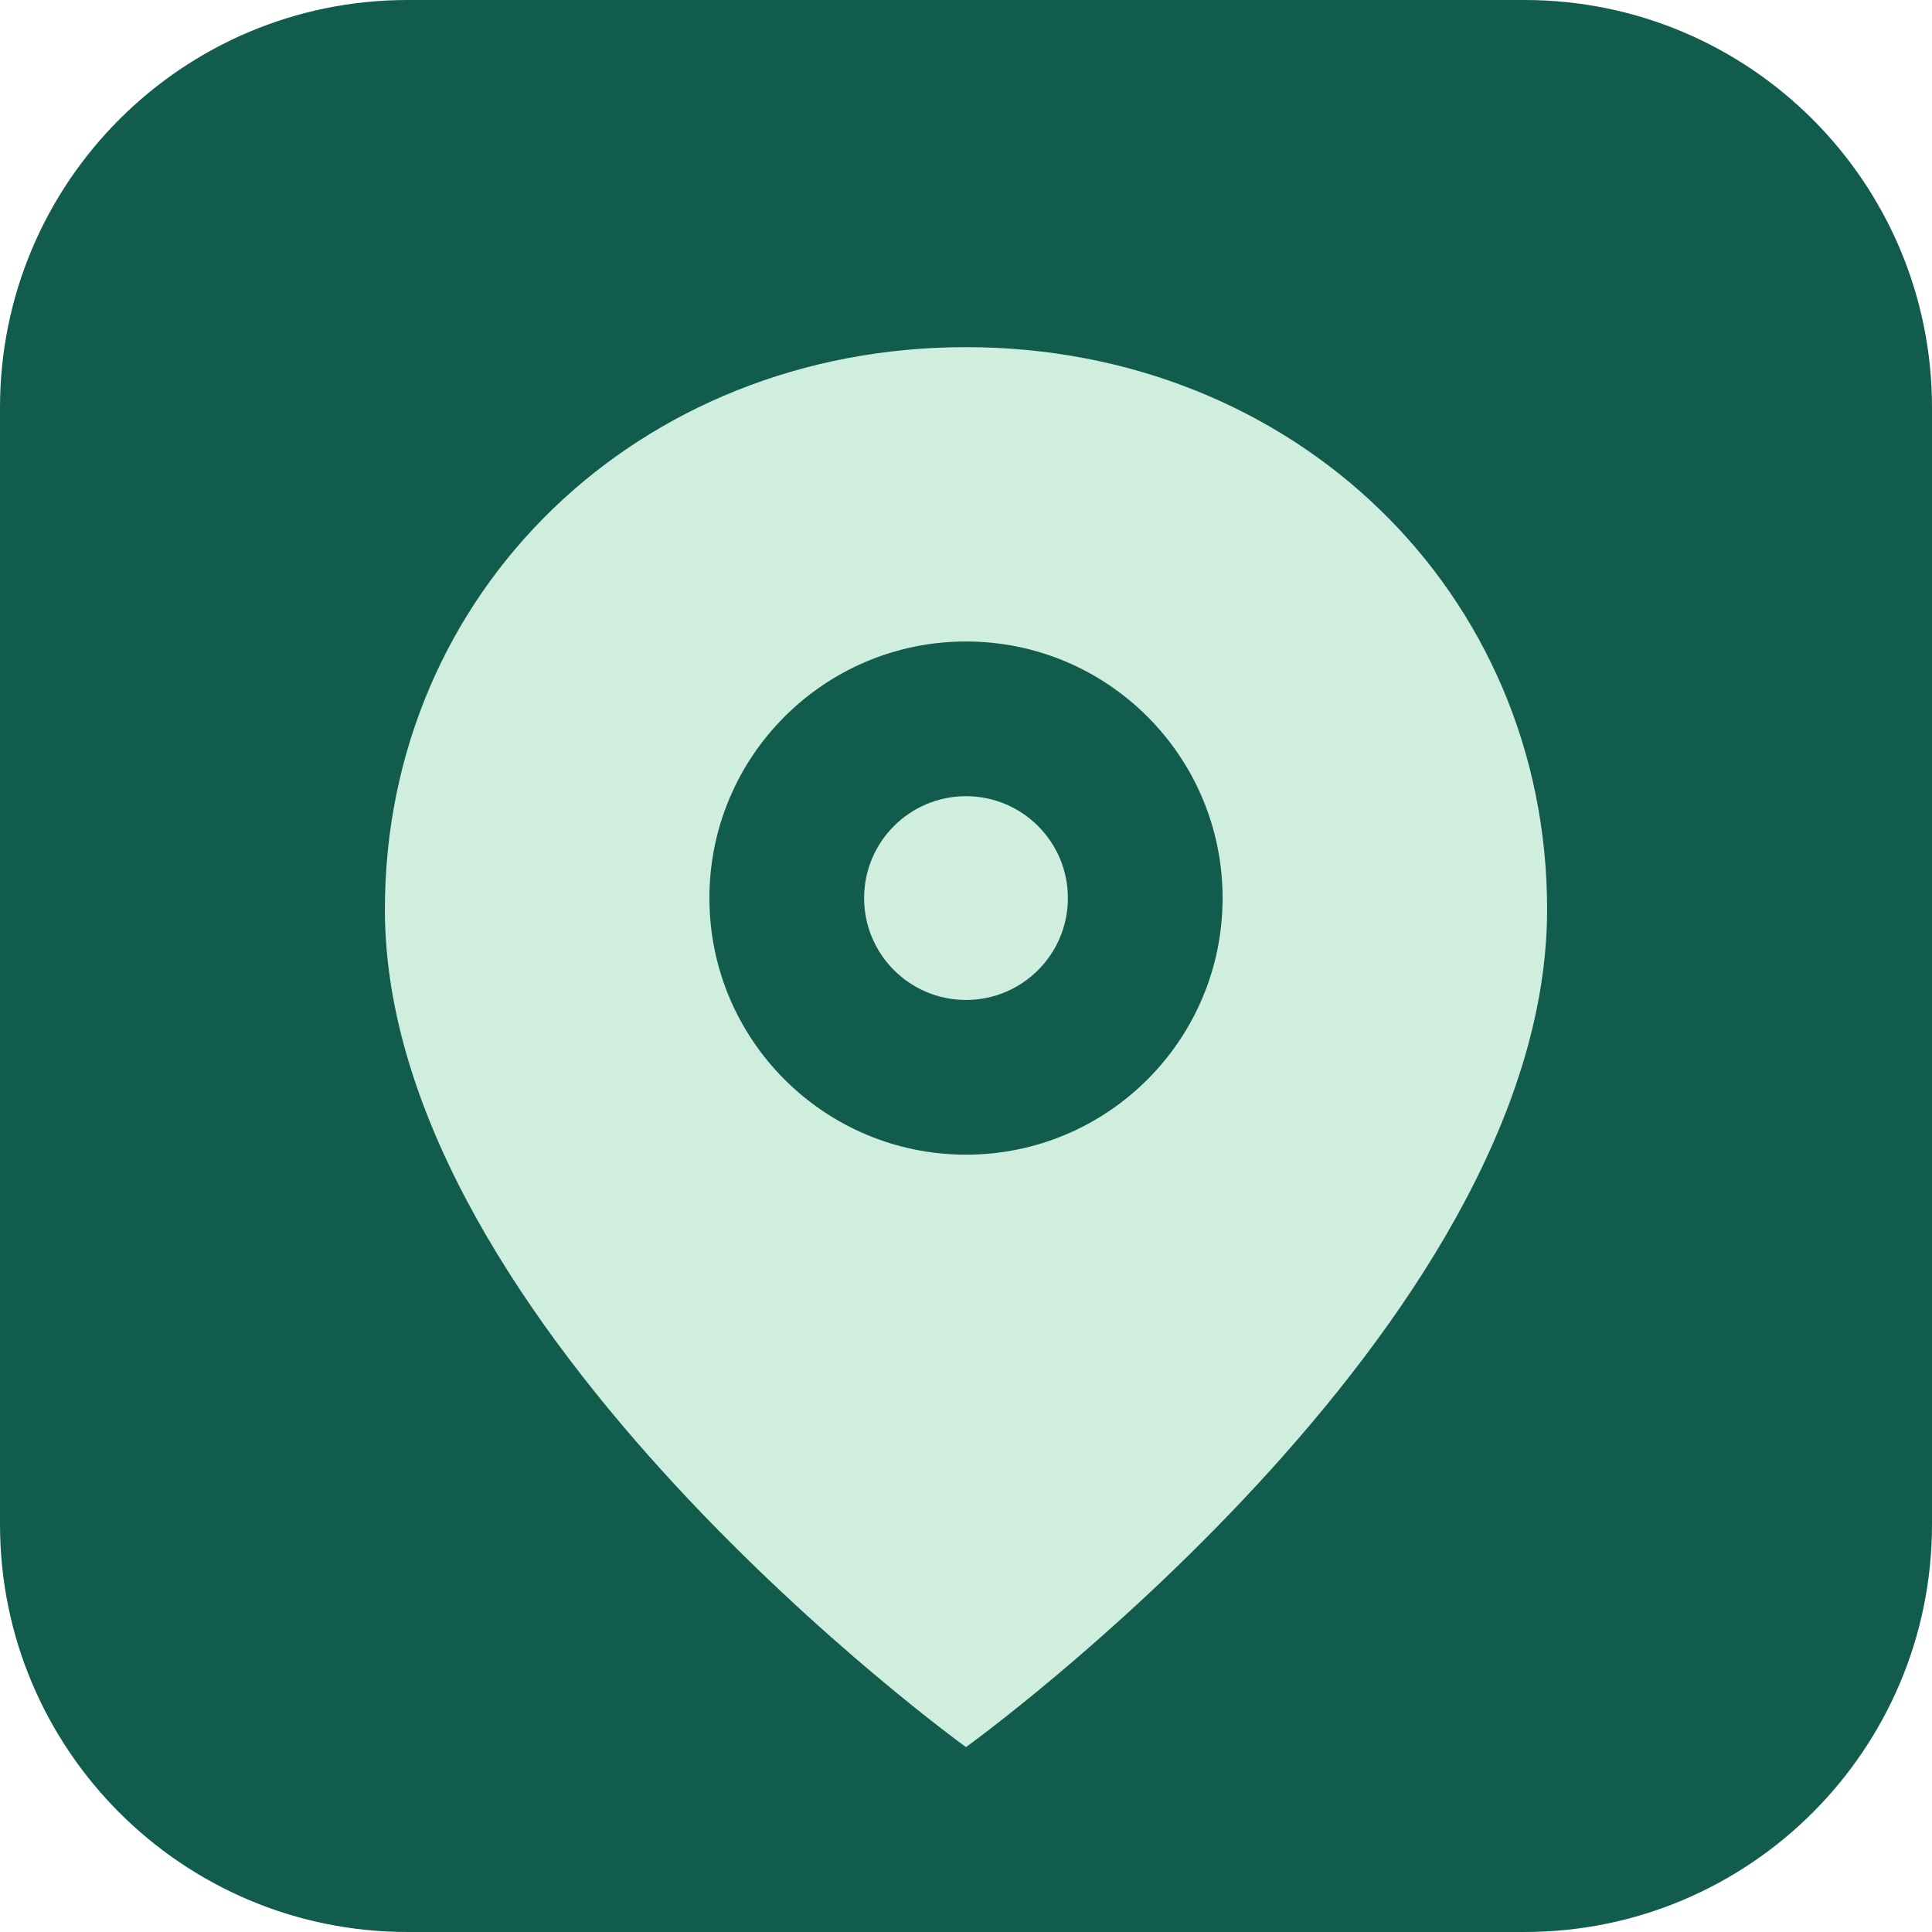
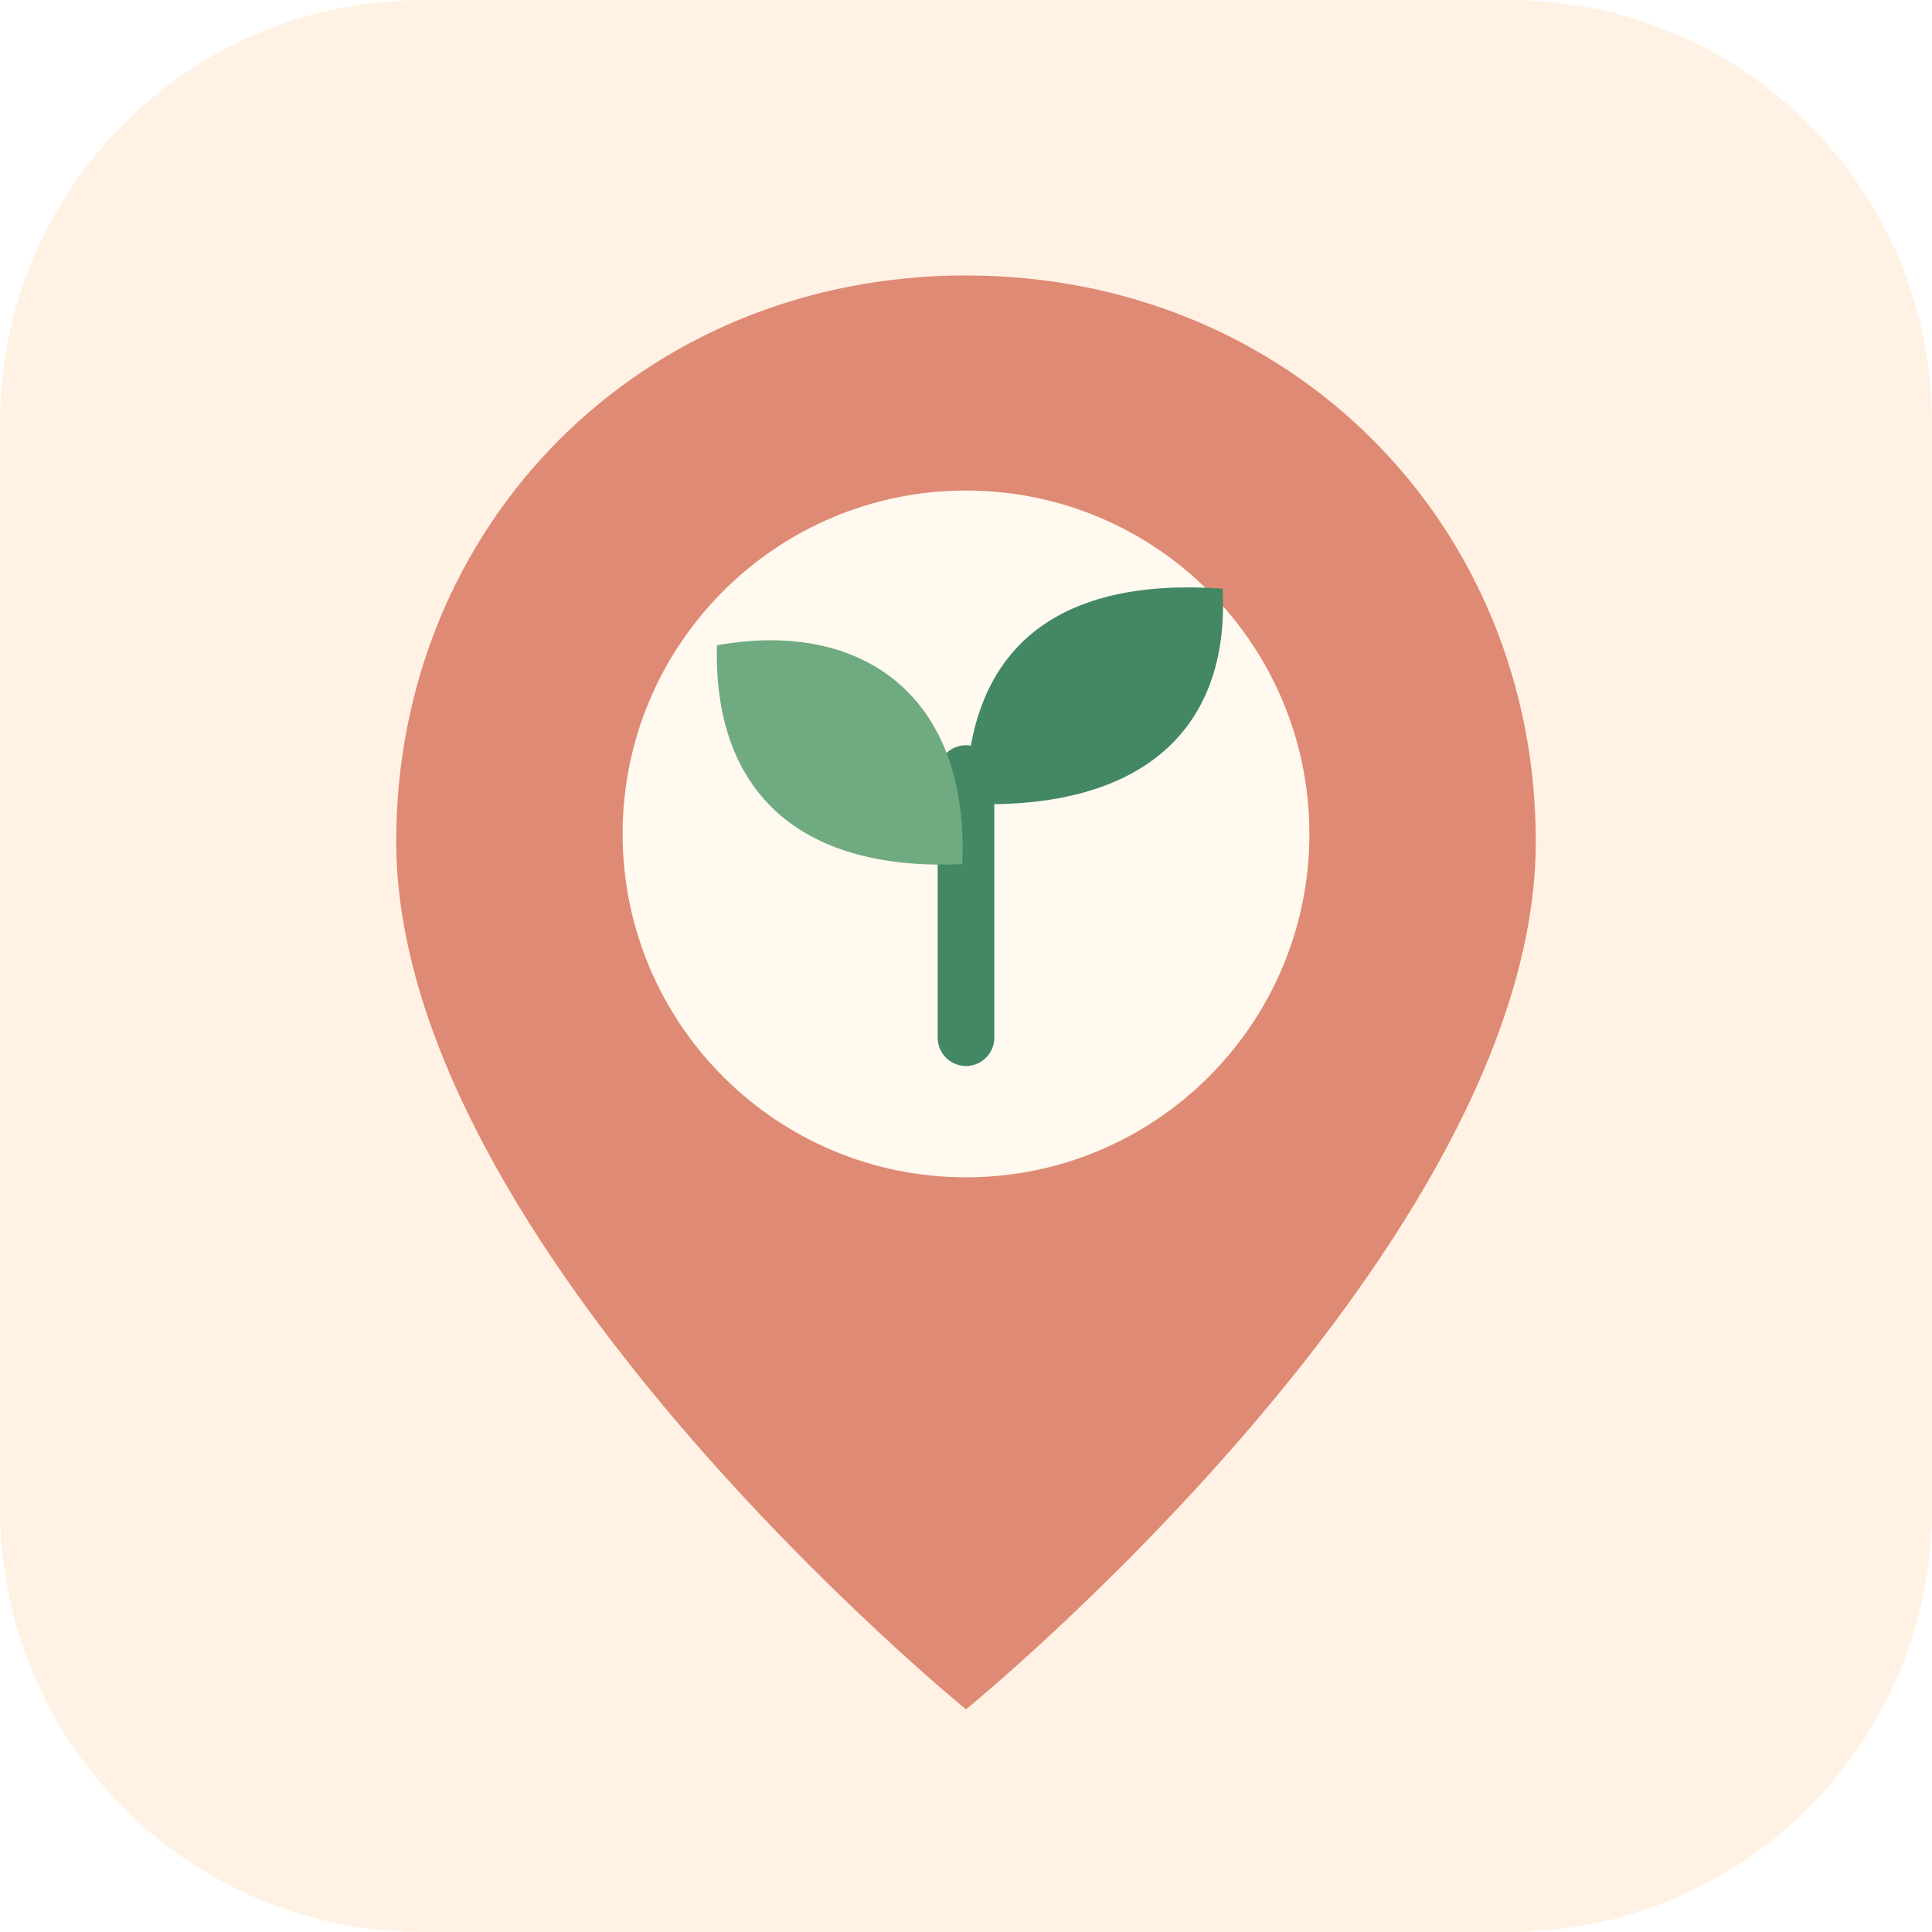
- <svg xmlns="http://www.w3.org/2000/svg" viewBox="0 0 512 512">
-   <rect width="512" height="512" rx="108" fill="#125c4d" />
-   <path d="M256 92c-87 0-154 65-154 149 0 111 154 222 154 222s154-111 154-222c0-84-67-149-154-149z" fill="#cfeede" />
-   <circle cx="256" cy="238" r="68" fill="#125c4d" />
-   <circle cx="256" cy="238" r="27" fill="#cfeede" />
+ <svg xmlns="http://www.w3.org/2000/svg" viewBox="0 0 512 512" role="img" aria-label="나와봄 새싹 지도 핀">
+   <rect width="512" height="512" rx="112" fill="#FFF2E5" />
+   <path d="M256 73C170 73 105 139 105 223c0 107 151 230 151 230s151-123 151-230C407 139 342 73 256 73Z" fill="#DF8A74" />
+   <circle cx="256" cy="221" r="91" fill="#FFF9F0" />
+   <path d="M256 275v-70" fill="none" stroke="#438764" stroke-linecap="round" stroke-width="15" />
+   <path d="M255 229c-44 2-66-20-65-58 39-7 67 14 65 58Z" fill="#70AA80" />
+   <path d="M256 213c0-43 26-60 68-57 2 37-21 59-68 57Z" fill="#438764" />
</svg>
